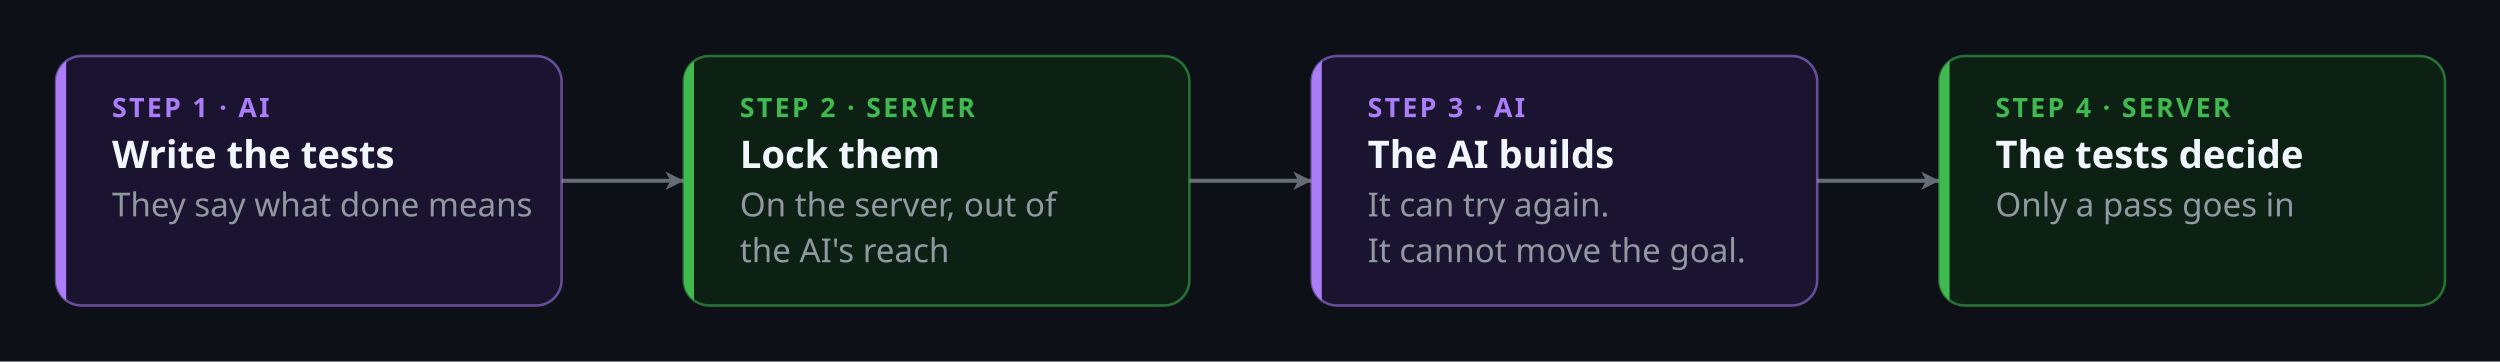
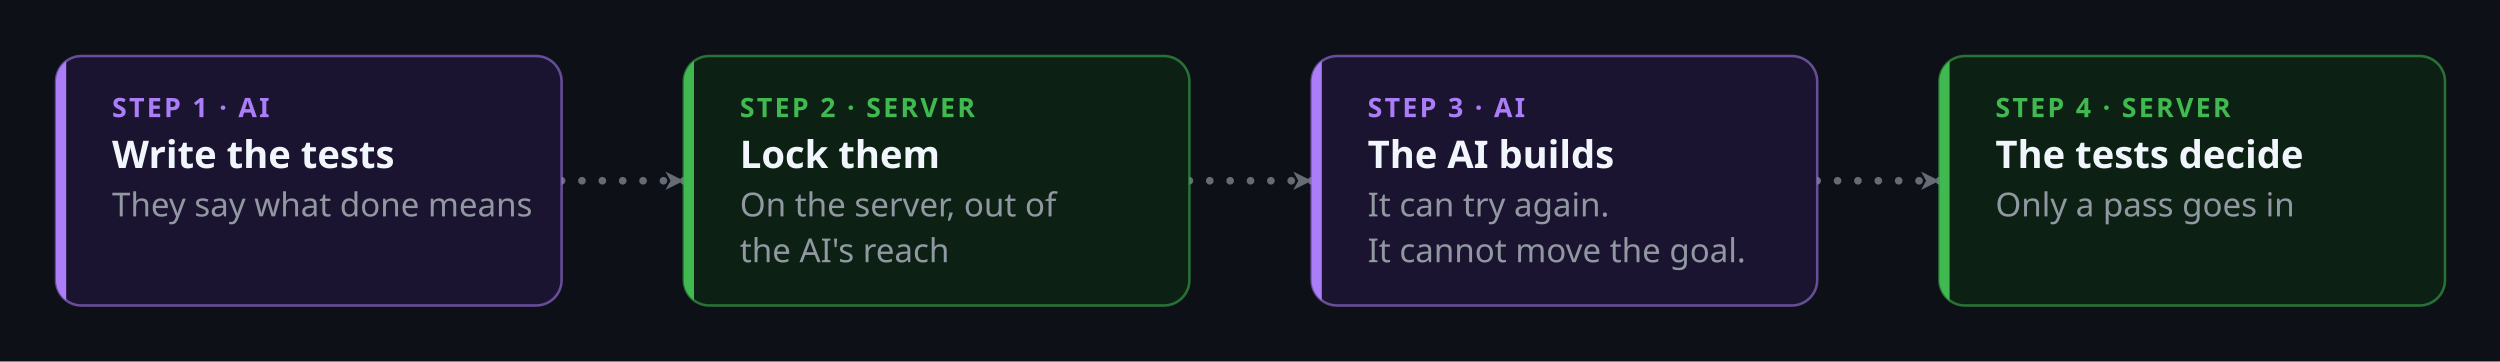
<svg xmlns="http://www.w3.org/2000/svg" viewBox="-22 -22 982 142" width="982" height="142" role="img" aria-labelledby="title desc" font-family="-apple-system, BlinkMacSystemFont, 'Segoe UI', 'Noto Sans', Helvetica, Arial, sans-serif">
  <defs>
    <marker id="arrow-plain" viewBox="0 0 10 10" refX="9" refY="5" markerWidth="9" markerHeight="9" markerUnits="userSpaceOnUse" orient="auto-start-reverse">
      <path d="M1,1 L9,5 L1,9 L3.2,5 z" fill="#656c76" />
    </marker>
    <marker id="arrow-fail" viewBox="0 0 10 10" refX="9" refY="5" markerWidth="9" markerHeight="9" markerUnits="userSpaceOnUse" orient="auto-start-reverse">
      <path d="M1,1 L9,5 L1,9 L3.2,5 z" fill="#f85149" />
    </marker>
    <marker id="arrow-pass" viewBox="0 0 10 10" refX="9" refY="5" markerWidth="9" markerHeight="9" markerUnits="userSpaceOnUse" orient="auto-start-reverse">
      <path d="M1,1 L9,5 L1,9 L3.2,5 z" fill="#3fb950" />
    </marker>
  </defs>
+   <style>.main{stroke-width:3;stroke-dasharray:0 8;animation:flow 0.8s linear infinite}.side{stroke-width:1.8;stroke-dasharray:6 6;animation:side 1.6s linear infinite}@keyframes flow{to{stroke-dashoffset:-8}}@keyframes side{to{stroke-dashoffset:-12}}@media (prefers-reduced-motion:reduce){.main,.side{animation:none}}</style>
  <rect x="-22" y="-22" width="982" height="142" fill="#0d1117" />
-   <path d="M198.6,49.0 L246.6,49.0" fill="none" stroke="#656c76" stroke-width="1.6" stroke-linecap="round" stroke-linejoin="round" marker-end="url(#arrow-plain)" />
-   <path d="M445.2,49.0 L493.2,49.0" fill="none" stroke="#656c76" stroke-width="1.6" stroke-linecap="round" stroke-linejoin="round" marker-end="url(#arrow-plain)" />
-   <path d="M691.8,49.0 L739.8,49.0" fill="none" stroke="#656c76" stroke-width="1.6" stroke-linecap="round" stroke-linejoin="round" marker-end="url(#arrow-plain)" />
+   <path class="main" d="M198.6,49.0 L246.6,49.0" fill="none" stroke="#656c76" stroke-linecap="round" stroke-linejoin="round" marker-end="url(#arrow-plain)" />
+   <path class="main" d="M445.2,49.0 L493.2,49.0" fill="none" stroke="#656c76" stroke-linecap="round" stroke-linejoin="round" marker-end="url(#arrow-plain)" />
+   <path class="main" d="M691.8,49.0 L739.8,49.0" fill="none" stroke="#656c76" stroke-linecap="round" stroke-linejoin="round" marker-end="url(#arrow-plain)" />
  <rect x="0.0" y="0.0" width="198.6" height="98.0" rx="10" fill="#1b1430" stroke="#ab7df8" stroke-opacity="0.55" stroke-width="1" />
  <clipPath id="clip0">
    <rect x="0.0" y="0.0" width="198.6" height="98.0" rx="10" />
  </clipPath>
  <rect x="0.0" y="0.0" width="4" height="98.0" fill="#ab7df8" clip-path="url(#clip0)" />
  <text x="22.0" y="24.0" font-size="10.5" font-weight="700" letter-spacing="0.9" fill="#ab7df8">STEP 1 · AI</text>
  <text x="22.0" y="44.0" font-size="15" font-weight="600" fill="#f0f6fc">Write the tests</text>
  <text x="22.0" y="63.0" font-size="13" fill="#9198a1">They say what done means</text>
  <rect x="246.6" y="0.0" width="198.6" height="98.0" rx="10" fill="#0c2114" stroke="#3fb950" stroke-opacity="0.55" stroke-width="1" />
  <clipPath id="clip1">
    <rect x="246.6" y="0.0" width="198.6" height="98.0" rx="10" />
  </clipPath>
  <rect x="246.6" y="0.0" width="4" height="98.0" fill="#3fb950" clip-path="url(#clip1)" />
  <text x="268.6" y="24.0" font-size="10.5" font-weight="700" letter-spacing="0.9" fill="#3fb950">STEP 2 · SERVER</text>
  <text x="268.6" y="44.0" font-size="15" font-weight="600" fill="#f0f6fc">Lock them</text>
  <text x="268.6" y="63.0" font-size="13" fill="#9198a1">On the server, out of</text>
  <text x="268.6" y="81.0" font-size="13" fill="#9198a1">the AI's reach</text>
  <rect x="493.2" y="0.0" width="198.6" height="98.0" rx="10" fill="#1b1430" stroke="#ab7df8" stroke-opacity="0.55" stroke-width="1" />
  <clipPath id="clip2">
    <rect x="493.2" y="0.0" width="198.6" height="98.0" rx="10" />
  </clipPath>
  <rect x="493.2" y="0.0" width="4" height="98.0" fill="#ab7df8" clip-path="url(#clip2)" />
  <text x="515.2" y="24.0" font-size="10.5" font-weight="700" letter-spacing="0.9" fill="#ab7df8">STEP 3 · AI</text>
  <text x="515.2" y="44.0" font-size="15" font-weight="600" fill="#f0f6fc">The AI builds</text>
  <text x="515.2" y="63.0" font-size="13" fill="#9198a1">It can try again.</text>
  <text x="515.2" y="81.0" font-size="13" fill="#9198a1">It cannot move the goal.</text>
  <rect x="739.8" y="0.0" width="198.6" height="98.0" rx="10" fill="#0c2114" stroke="#3fb950" stroke-opacity="0.55" stroke-width="1" />
  <clipPath id="clip3">
    <rect x="739.8" y="0.0" width="198.6" height="98.0" rx="10" />
  </clipPath>
  <rect x="739.8" y="0.0" width="4" height="98.0" fill="#3fb950" clip-path="url(#clip3)" />
  <text x="761.8" y="24.0" font-size="10.5" font-weight="700" letter-spacing="0.9" fill="#3fb950">STEP 4 · SERVER</text>
  <text x="761.8" y="44.0" font-size="15" font-weight="600" fill="#f0f6fc">The tests decide</text>
  <text x="761.8" y="63.0" font-size="13" fill="#9198a1">Only a pass goes in</text>
</svg>
